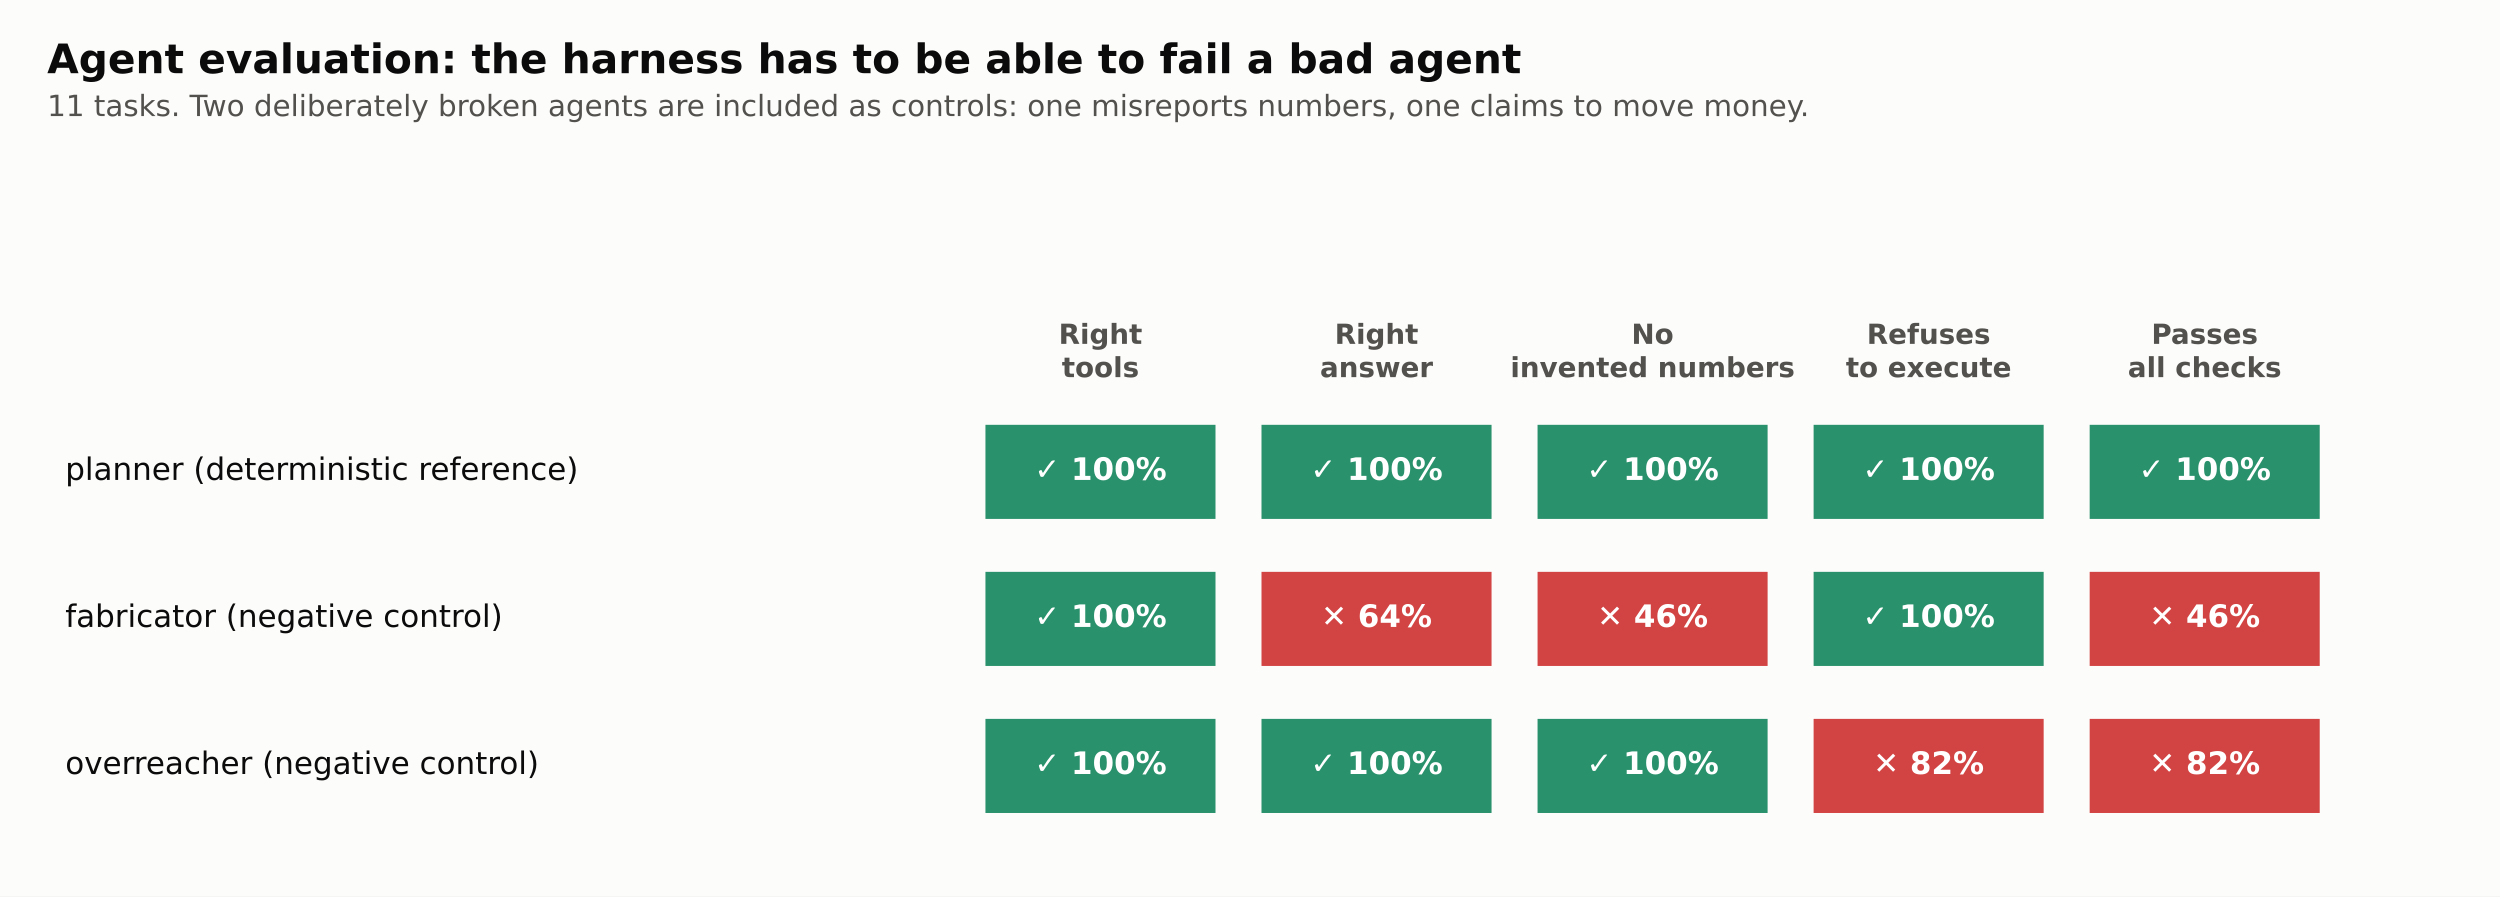
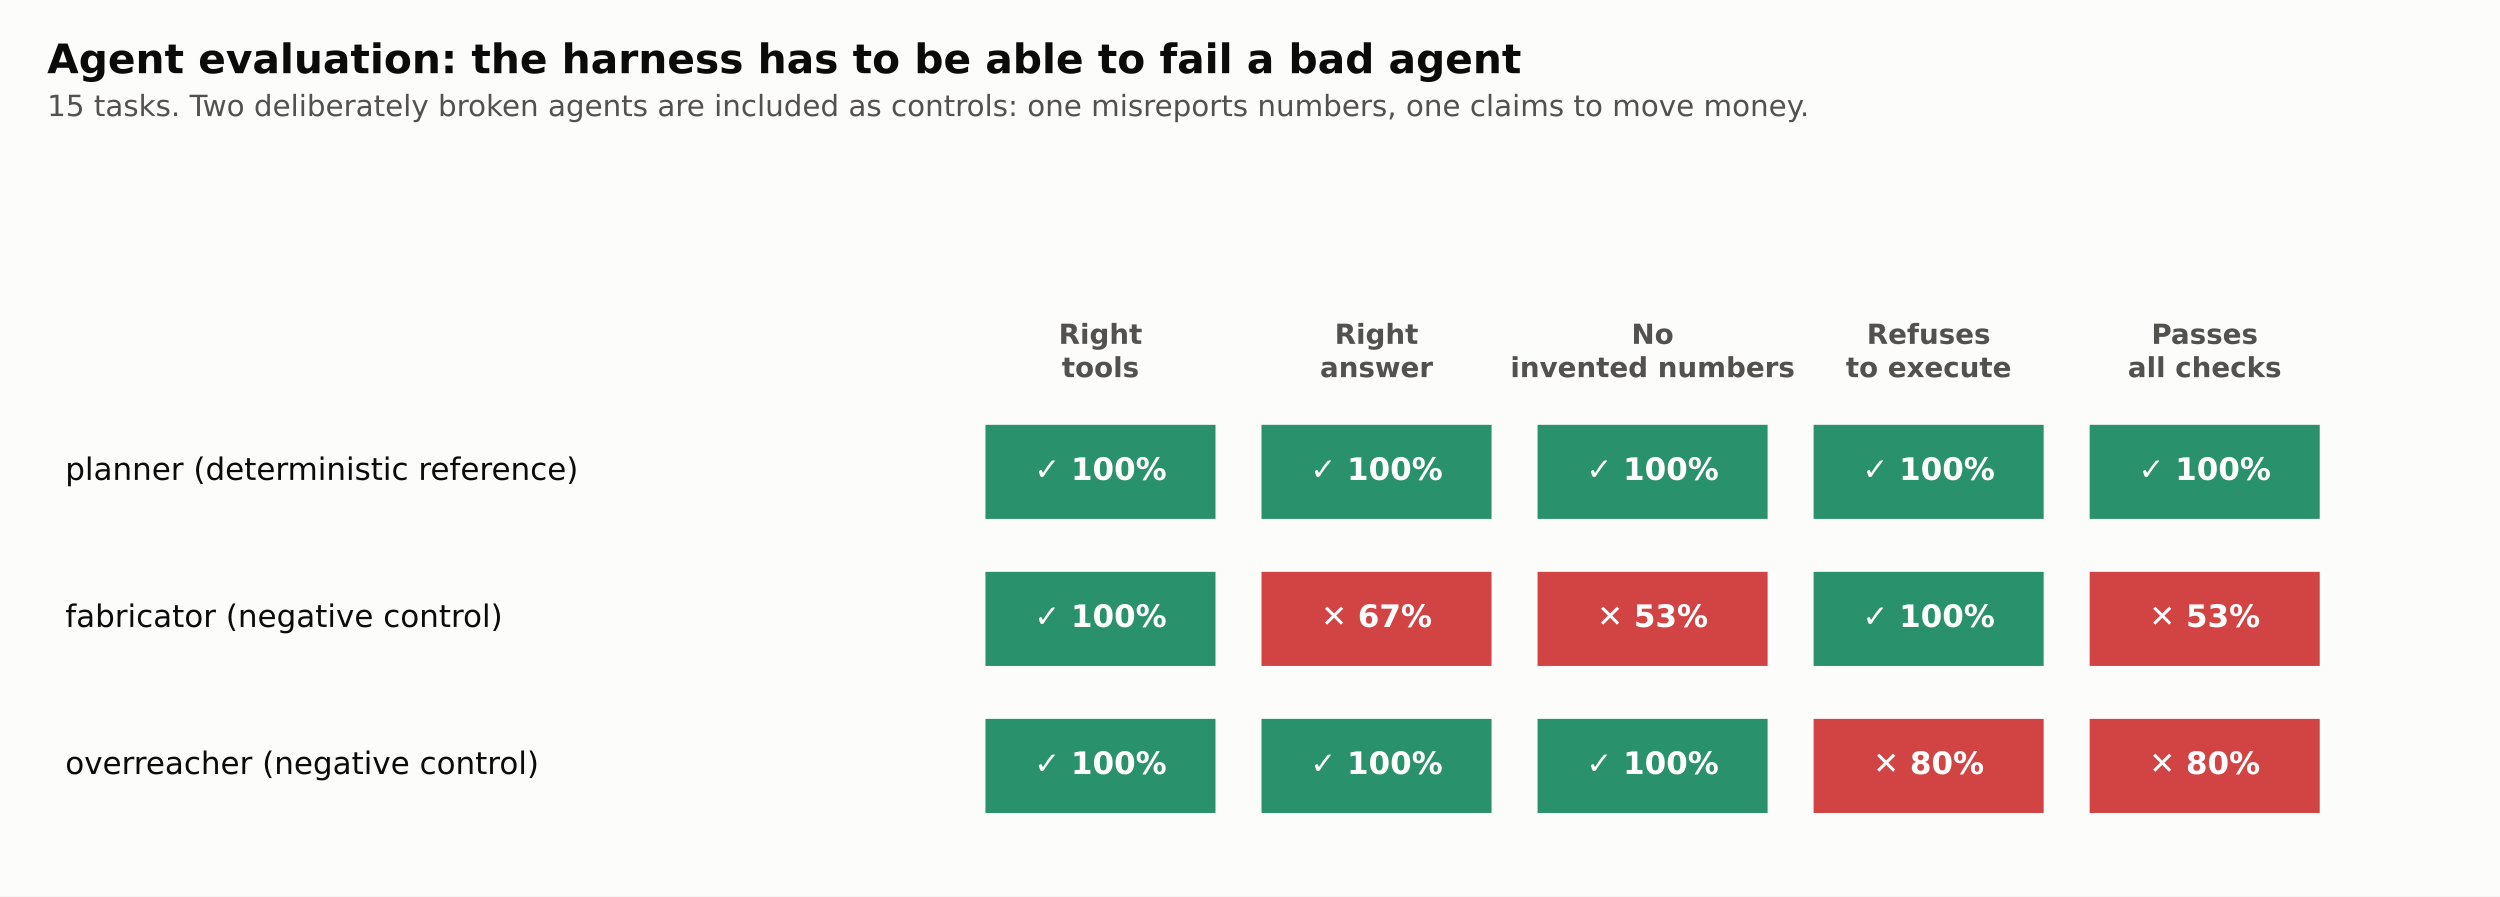
<svg xmlns="http://www.w3.org/2000/svg" width="766.8pt" height="274.946pt" viewBox="0 0 766.8 274.946" version="1.1">
  <defs>
    <style type="text/css">*{stroke-linejoin: round; stroke-linecap: butt}</style>
  </defs>
  <g id="figure_1">
    <g id="patch_1">
      <path d="M 0 274.946  L 766.8 274.946  L 766.8 0  L 0 0  z " style="fill: #fcfcfb" />
    </g>
    <g id="axes_1">
      <g id="patch_2">
        <path d="M 12.96 261.986  L 753.84 261.986  L 753.84 79.337  L 12.96 79.337  z " style="fill: #fcfcfb" />
      </g>
      <g id="matplotlib.axis_1" />
      <g id="matplotlib.axis_2" />
      <g id="patch_3">
-         <path d="M 302.256 159.161  L 372.816 159.161  L 372.816 130.298  L 302.256 130.298  z " clip-path="url(#p309cb20a36)" style="fill: #12855c; opacity: 0.9" />
+         <path d="M 302.256 159.161  L 372.816 159.161  L 372.816 130.298  L 302.256 130.298  z " clip-path="url(#p2ea1d8f811)" style="fill: #12855c; opacity: 0.9" />
      </g>
      <g id="patch_4">
-         <path d="M 386.928 159.161  L 457.488 159.161  L 457.488 130.298  L 386.928 130.298  z " clip-path="url(#p309cb20a36)" style="fill: #12855c; opacity: 0.9" />
+         <path d="M 386.928 159.161  L 457.488 159.161  L 457.488 130.298  L 386.928 130.298  z " clip-path="url(#p2ea1d8f811)" style="fill: #12855c; opacity: 0.9" />
      </g>
      <g id="patch_5">
-         <path d="M 471.6 159.161  L 542.16 159.161  L 542.16 130.298  L 471.6 130.298  z " clip-path="url(#p309cb20a36)" style="fill: #12855c; opacity: 0.9" />
+         <path d="M 471.6 159.161  L 542.16 159.161  L 542.16 130.298  L 471.6 130.298  z " clip-path="url(#p2ea1d8f811)" style="fill: #12855c; opacity: 0.9" />
      </g>
      <g id="patch_6">
-         <path d="M 556.272 159.161  L 626.832 159.161  L 626.832 130.298  L 556.272 130.298  z " clip-path="url(#p309cb20a36)" style="fill: #12855c; opacity: 0.9" />
+         <path d="M 556.272 159.161  L 626.832 159.161  L 626.832 130.298  L 556.272 130.298  z " clip-path="url(#p2ea1d8f811)" style="fill: #12855c; opacity: 0.9" />
      </g>
      <g id="patch_7">
-         <path d="M 640.944 159.161  L 711.504 159.161  L 711.504 130.298  L 640.944 130.298  z " clip-path="url(#p309cb20a36)" style="fill: #12855c; opacity: 0.9" />
+         <path d="M 640.944 159.161  L 711.504 159.161  L 711.504 130.298  L 640.944 130.298  z " clip-path="url(#p2ea1d8f811)" style="fill: #12855c; opacity: 0.9" />
      </g>
      <g id="patch_8">
-         <path d="M 302.256 204.26  L 372.816 204.26  L 372.816 175.397  L 302.256 175.397  z " clip-path="url(#p309cb20a36)" style="fill: #12855c; opacity: 0.9" />
+         <path d="M 302.256 204.26  L 372.816 204.26  L 372.816 175.397  L 302.256 175.397  z " clip-path="url(#p2ea1d8f811)" style="fill: #12855c; opacity: 0.9" />
      </g>
      <g id="patch_9">
-         <path d="M 386.928 204.26  L 457.488 204.26  L 457.488 175.397  L 386.928 175.397  z " clip-path="url(#p309cb20a36)" style="fill: #d03b3a; opacity: 0.95" />
+         <path d="M 386.928 204.26  L 457.488 204.26  L 457.488 175.397  L 386.928 175.397  z " clip-path="url(#p2ea1d8f811)" style="fill: #d03b3a; opacity: 0.95" />
      </g>
      <g id="patch_10">
-         <path d="M 471.6 204.26  L 542.16 204.26  L 542.16 175.397  L 471.6 175.397  z " clip-path="url(#p309cb20a36)" style="fill: #d03b3a; opacity: 0.95" />
+         <path d="M 471.6 204.26  L 542.16 204.26  L 542.16 175.397  L 471.6 175.397  z " clip-path="url(#p2ea1d8f811)" style="fill: #d03b3a; opacity: 0.95" />
      </g>
      <g id="patch_11">
-         <path d="M 556.272 204.26  L 626.832 204.26  L 626.832 175.397  L 556.272 175.397  z " clip-path="url(#p309cb20a36)" style="fill: #12855c; opacity: 0.9" />
+         <path d="M 556.272 204.26  L 626.832 204.26  L 626.832 175.397  L 556.272 175.397  z " clip-path="url(#p2ea1d8f811)" style="fill: #12855c; opacity: 0.9" />
      </g>
      <g id="patch_12">
-         <path d="M 640.944 204.26  L 711.504 204.26  L 711.504 175.397  L 640.944 175.397  z " clip-path="url(#p309cb20a36)" style="fill: #d03b3a; opacity: 0.95" />
+         <path d="M 640.944 204.26  L 711.504 204.26  L 711.504 175.397  L 640.944 175.397  z " clip-path="url(#p2ea1d8f811)" style="fill: #d03b3a; opacity: 0.95" />
      </g>
      <g id="patch_13">
-         <path d="M 302.256 249.359  L 372.816 249.359  L 372.816 220.496  L 302.256 220.496  z " clip-path="url(#p309cb20a36)" style="fill: #12855c; opacity: 0.9" />
+         <path d="M 302.256 249.359  L 372.816 249.359  L 372.816 220.496  L 302.256 220.496  z " clip-path="url(#p2ea1d8f811)" style="fill: #12855c; opacity: 0.9" />
      </g>
      <g id="patch_14">
-         <path d="M 386.928 249.359  L 457.488 249.359  L 457.488 220.496  L 386.928 220.496  z " clip-path="url(#p309cb20a36)" style="fill: #12855c; opacity: 0.9" />
+         <path d="M 386.928 249.359  L 457.488 249.359  L 457.488 220.496  L 386.928 220.496  z " clip-path="url(#p2ea1d8f811)" style="fill: #12855c; opacity: 0.9" />
      </g>
      <g id="patch_15">
-         <path d="M 471.6 249.359  L 542.16 249.359  L 542.16 220.496  L 471.6 220.496  z " clip-path="url(#p309cb20a36)" style="fill: #12855c; opacity: 0.9" />
+         <path d="M 471.6 249.359  L 542.16 249.359  L 542.16 220.496  L 471.6 220.496  z " clip-path="url(#p2ea1d8f811)" style="fill: #12855c; opacity: 0.9" />
      </g>
      <g id="patch_16">
-         <path d="M 556.272 249.359  L 626.832 249.359  L 626.832 220.496  L 556.272 220.496  z " clip-path="url(#p309cb20a36)" style="fill: #d03b3a; opacity: 0.95" />
+         <path d="M 556.272 249.359  L 626.832 249.359  L 626.832 220.496  L 556.272 220.496  z " clip-path="url(#p2ea1d8f811)" style="fill: #d03b3a; opacity: 0.95" />
      </g>
      <g id="patch_17">
-         <path d="M 640.944 249.359  L 711.504 249.359  L 711.504 220.496  L 640.944 220.496  z " clip-path="url(#p309cb20a36)" style="fill: #d03b3a; opacity: 0.95" />
+         <path d="M 640.944 249.359  L 711.504 249.359  L 711.504 220.496  L 640.944 220.496  z " clip-path="url(#p2ea1d8f811)" style="fill: #d03b3a; opacity: 0.95" />
      </g>
      <g id="text_1">
        <text style="font-size: 9.5px; font-family: 'DejaVu Sans'; text-anchor: start; fill: #0b0b0b" x="20.016" y="147.198" transform="rotate(-0 20.016 147.198)">planner (deterministic reference)</text>
      </g>
      <g id="text_2">
        <text style="font-weight: 700; font-size: 9.5px; font-family: 'DejaVu Sans'; text-anchor: middle; fill: #ffffff" x="337.536" y="147.198" transform="rotate(-0 337.536 147.1976)">✓ 100%</text>
      </g>
      <g id="text_3">
        <text style="font-weight: 700; font-size: 9.5px; font-family: 'DejaVu Sans'; text-anchor: middle; fill: #ffffff" x="422.208" y="147.198" transform="rotate(-0 422.208 147.1976)">✓ 100%</text>
      </g>
      <g id="text_4">
        <text style="font-weight: 700; font-size: 9.5px; font-family: 'DejaVu Sans'; text-anchor: middle; fill: #ffffff" x="506.88" y="147.198" transform="rotate(-0 506.88 147.1976)">✓ 100%</text>
      </g>
      <g id="text_5">
        <text style="font-weight: 700; font-size: 9.5px; font-family: 'DejaVu Sans'; text-anchor: middle; fill: #ffffff" x="591.552" y="147.198" transform="rotate(-0 591.552 147.1976)">✓ 100%</text>
      </g>
      <g id="text_6">
        <text style="font-weight: 700; font-size: 9.5px; font-family: 'DejaVu Sans'; text-anchor: middle; fill: #ffffff" x="676.224" y="147.198" transform="rotate(-0 676.224 147.1976)">✓ 100%</text>
      </g>
      <g id="text_7">
        <text style="font-size: 9.5px; font-family: 'DejaVu Sans'; text-anchor: start; fill: #0b0b0b" x="20.016" y="192.297" transform="rotate(-0 20.016 192.2967)">fabricator (negative control)</text>
      </g>
      <g id="text_8">
        <text style="font-weight: 700; font-size: 9.5px; font-family: 'DejaVu Sans'; text-anchor: middle; fill: #ffffff" x="337.536" y="192.296" transform="rotate(-0 337.536 192.2963)">✓ 100%</text>
      </g>
      <g id="text_9">
-         <text style="font-weight: 700; font-size: 9.5px; font-family: 'DejaVu Sans'; text-anchor: middle; fill: #ffffff" x="422.208" y="192.296" transform="rotate(-0 422.208 192.2963)">✕ 64%</text>
+         <text style="font-weight: 700; font-size: 9.5px; font-family: 'DejaVu Sans'; text-anchor: middle; fill: #ffffff" x="422.208" y="192.296" transform="rotate(-0 422.208 192.2963)">✕ 67%</text>
      </g>
      <g id="text_10">
-         <text style="font-weight: 700; font-size: 9.5px; font-family: 'DejaVu Sans'; text-anchor: middle; fill: #ffffff" x="506.88" y="192.296" transform="rotate(-0 506.88 192.2963)">✕ 46%</text>
+         <text style="font-weight: 700; font-size: 9.5px; font-family: 'DejaVu Sans'; text-anchor: middle; fill: #ffffff" x="506.88" y="192.296" transform="rotate(-0 506.88 192.2963)">✕ 53%</text>
      </g>
      <g id="text_11">
        <text style="font-weight: 700; font-size: 9.5px; font-family: 'DejaVu Sans'; text-anchor: middle; fill: #ffffff" x="591.552" y="192.296" transform="rotate(-0 591.552 192.2963)">✓ 100%</text>
      </g>
      <g id="text_12">
-         <text style="font-weight: 700; font-size: 9.5px; font-family: 'DejaVu Sans'; text-anchor: middle; fill: #ffffff" x="676.224" y="192.296" transform="rotate(-0 676.224 192.2963)">✕ 46%</text>
+         <text style="font-weight: 700; font-size: 9.5px; font-family: 'DejaVu Sans'; text-anchor: middle; fill: #ffffff" x="676.224" y="192.296" transform="rotate(-0 676.224 192.2963)">✕ 53%</text>
      </g>
      <g id="text_13">
        <text style="font-size: 9.5px; font-family: 'DejaVu Sans'; text-anchor: start; fill: #0b0b0b" x="20.016" y="237.395" transform="rotate(-0 20.016 237.3953)">overreacher (negative control)</text>
      </g>
      <g id="text_14">
        <text style="font-weight: 700; font-size: 9.5px; font-family: 'DejaVu Sans'; text-anchor: middle; fill: #ffffff" x="337.536" y="237.395" transform="rotate(-0 337.536 237.395)">✓ 100%</text>
      </g>
      <g id="text_15">
        <text style="font-weight: 700; font-size: 9.5px; font-family: 'DejaVu Sans'; text-anchor: middle; fill: #ffffff" x="422.208" y="237.395" transform="rotate(-0 422.208 237.395)">✓ 100%</text>
      </g>
      <g id="text_16">
        <text style="font-weight: 700; font-size: 9.5px; font-family: 'DejaVu Sans'; text-anchor: middle; fill: #ffffff" x="506.88" y="237.395" transform="rotate(-0 506.88 237.395)">✓ 100%</text>
      </g>
      <g id="text_17">
-         <text style="font-weight: 700; font-size: 9.5px; font-family: 'DejaVu Sans'; text-anchor: middle; fill: #ffffff" x="591.552" y="237.395" transform="rotate(-0 591.552 237.395)">✕ 82%</text>
+         <text style="font-weight: 700; font-size: 9.5px; font-family: 'DejaVu Sans'; text-anchor: middle; fill: #ffffff" x="591.552" y="237.395" transform="rotate(-0 591.552 237.395)">✕ 80%</text>
      </g>
      <g id="text_18">
-         <text style="font-weight: 700; font-size: 9.5px; font-family: 'DejaVu Sans'; text-anchor: middle; fill: #ffffff" x="676.224" y="237.395" transform="rotate(-0 676.224 237.395)">✕ 82%</text>
+         <text style="font-weight: 700; font-size: 9.5px; font-family: 'DejaVu Sans'; text-anchor: middle; fill: #ffffff" x="676.224" y="237.395" transform="rotate(-0 676.224 237.395)">✕ 80%</text>
      </g>
      <g id="text_19">
        <text style="font-weight: 700; font-size: 8.5px; font-family: 'DejaVu Sans'; fill: #52514e" transform="translate(324.7076 105.4775)">Right</text>
        <text style="font-weight: 700; font-size: 8.5px; font-family: 'DejaVu Sans'; fill: #52514e" transform="translate(325.6785 115.6798)">tools</text>
      </g>
      <g id="text_20">
        <text style="font-weight: 700; font-size: 8.5px; font-family: 'DejaVu Sans'; fill: #52514e" transform="translate(409.3796 105.4782)">Right</text>
        <text style="font-weight: 700; font-size: 8.5px; font-family: 'DejaVu Sans'; fill: #52514e" transform="translate(404.88 115.6798)">answer</text>
      </g>
      <g id="text_21">
        <text style="font-weight: 700; font-size: 8.5px; font-family: 'DejaVu Sans'; fill: #52514e" transform="translate(500.4034 105.4775)">No</text>
        <text style="font-weight: 700; font-size: 8.5px; font-family: 'DejaVu Sans'; fill: #52514e" transform="translate(463.2538 115.6798)">invented numbers</text>
      </g>
      <g id="text_22">
        <text style="font-weight: 700; font-size: 8.5px; font-family: 'DejaVu Sans'; fill: #52514e" transform="translate(572.5811 105.4782)">Refuses</text>
        <text style="font-weight: 700; font-size: 8.5px; font-family: 'DejaVu Sans'; fill: #52514e" transform="translate(566.1556 115.6798)">to execute</text>
      </g>
      <g id="text_23">
        <text style="font-weight: 700; font-size: 8.5px; font-family: 'DejaVu Sans'; fill: #52514e" transform="translate(659.8841 105.4775)">Passes</text>
        <text style="font-weight: 700; font-size: 8.5px; font-family: 'DejaVu Sans'; fill: #52514e" transform="translate(652.6597 115.6798)">all checks</text>
      </g>
    </g>
    <g id="text_24">
      <text style="font-weight: 700; font-size: 12.5px; font-family: 'DejaVu Sans'; text-anchor: start; fill: #0b0b0b" x="14.472" y="22.458" transform="rotate(-0 14.472 22.45805)">Agent evaluation: the harness has to be able to fail a bad agent</text>
    </g>
    <g id="text_25">
-       <text style="font-size: 9px; font-family: 'DejaVu Sans'; text-anchor: start; fill: #52514e" x="14.472" y="35.61" transform="rotate(-0 14.472 35.60979)">11 tasks. Two deliberately broken agents are included as controls: one misreports numbers, one claims to move money.</text>
+       <text style="font-size: 9px; font-family: 'DejaVu Sans'; text-anchor: start; fill: #52514e" x="14.472" y="35.61" transform="rotate(-0 14.472 35.60979)">15 tasks. Two deliberately broken agents are included as controls: one misreports numbers, one claims to move money.</text>
    </g>
  </g>
  <defs>
-     <clipPath id="p309cb20a36">
+     <clipPath id="p2ea1d8f811">
      <rect x="12.96" y="79.337" width="740.88" height="182.65" />
    </clipPath>
  </defs>
</svg>
